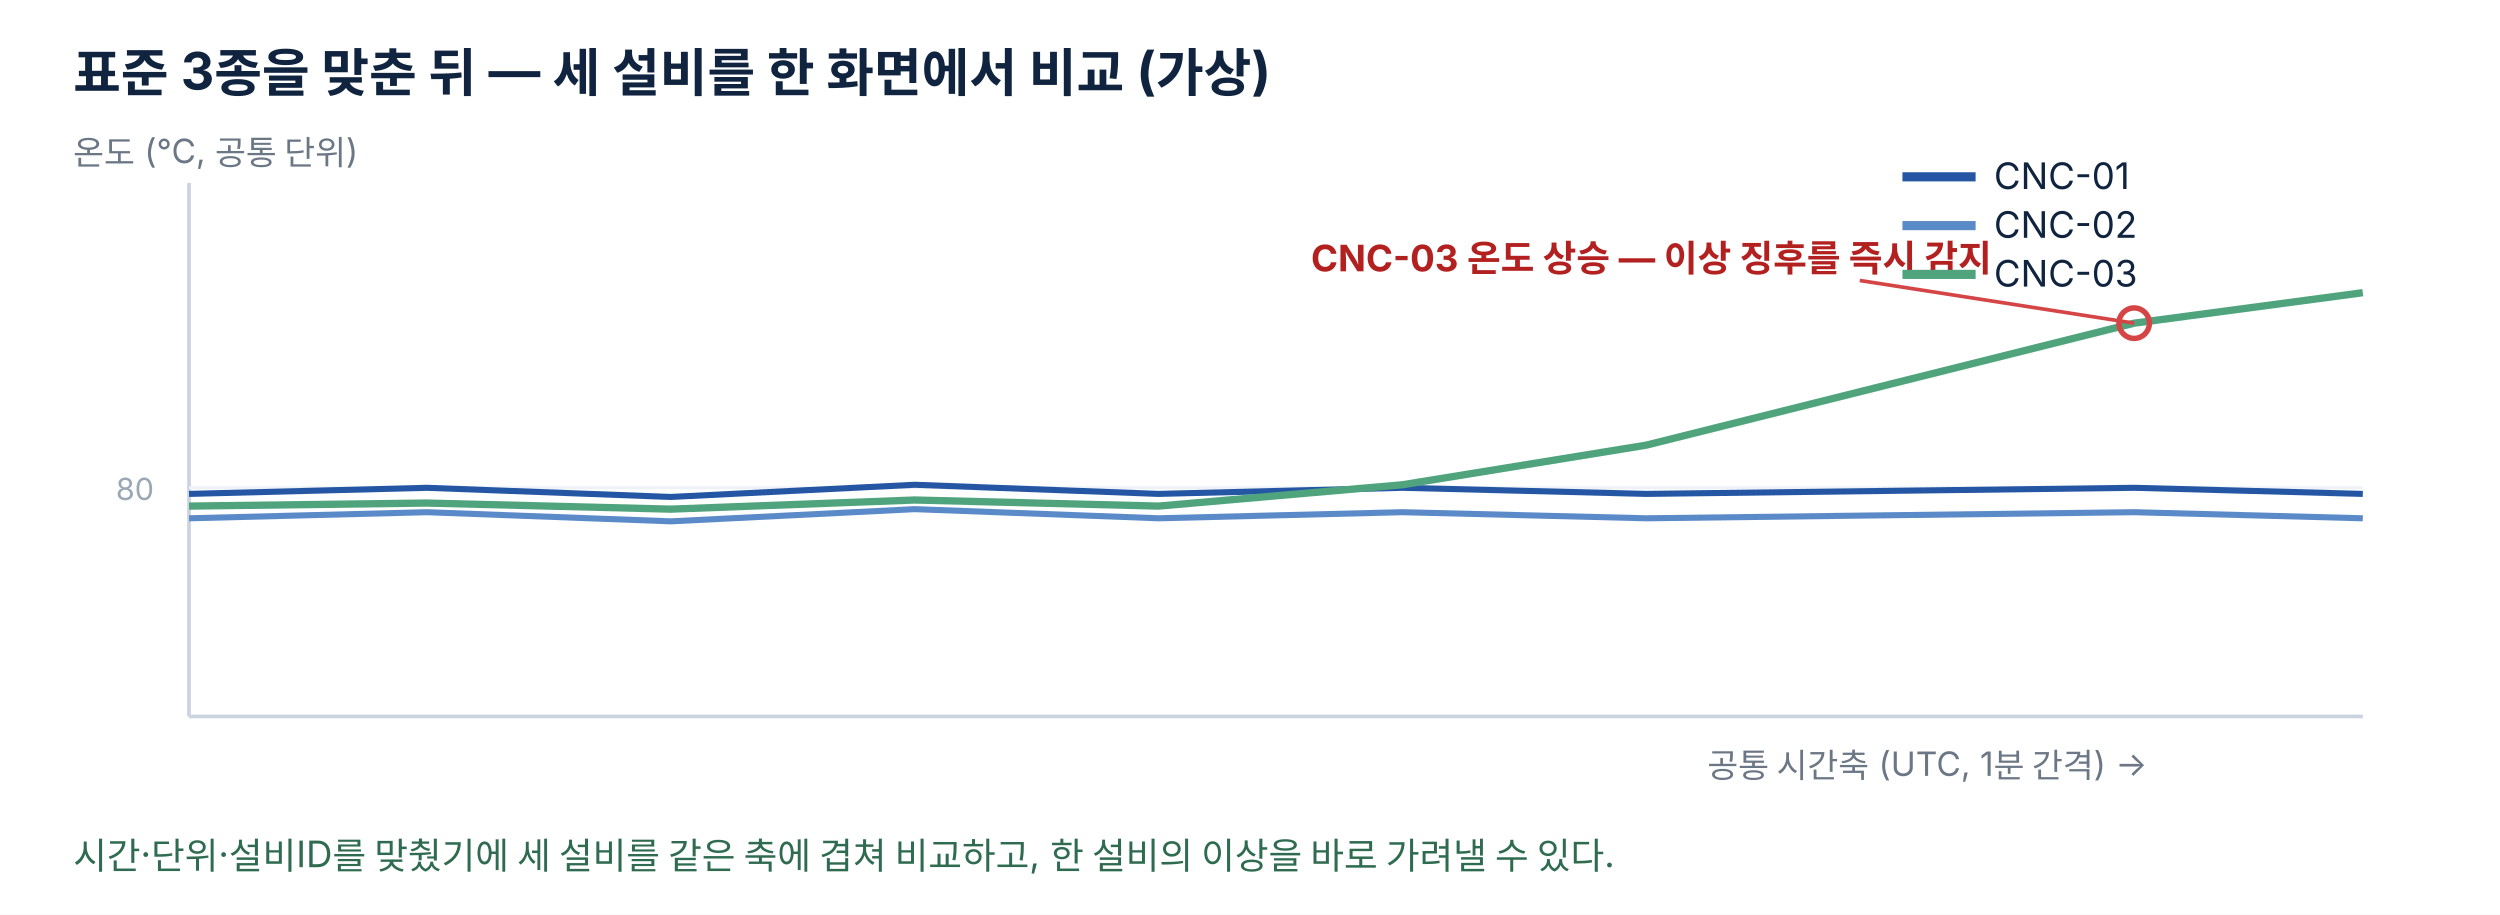
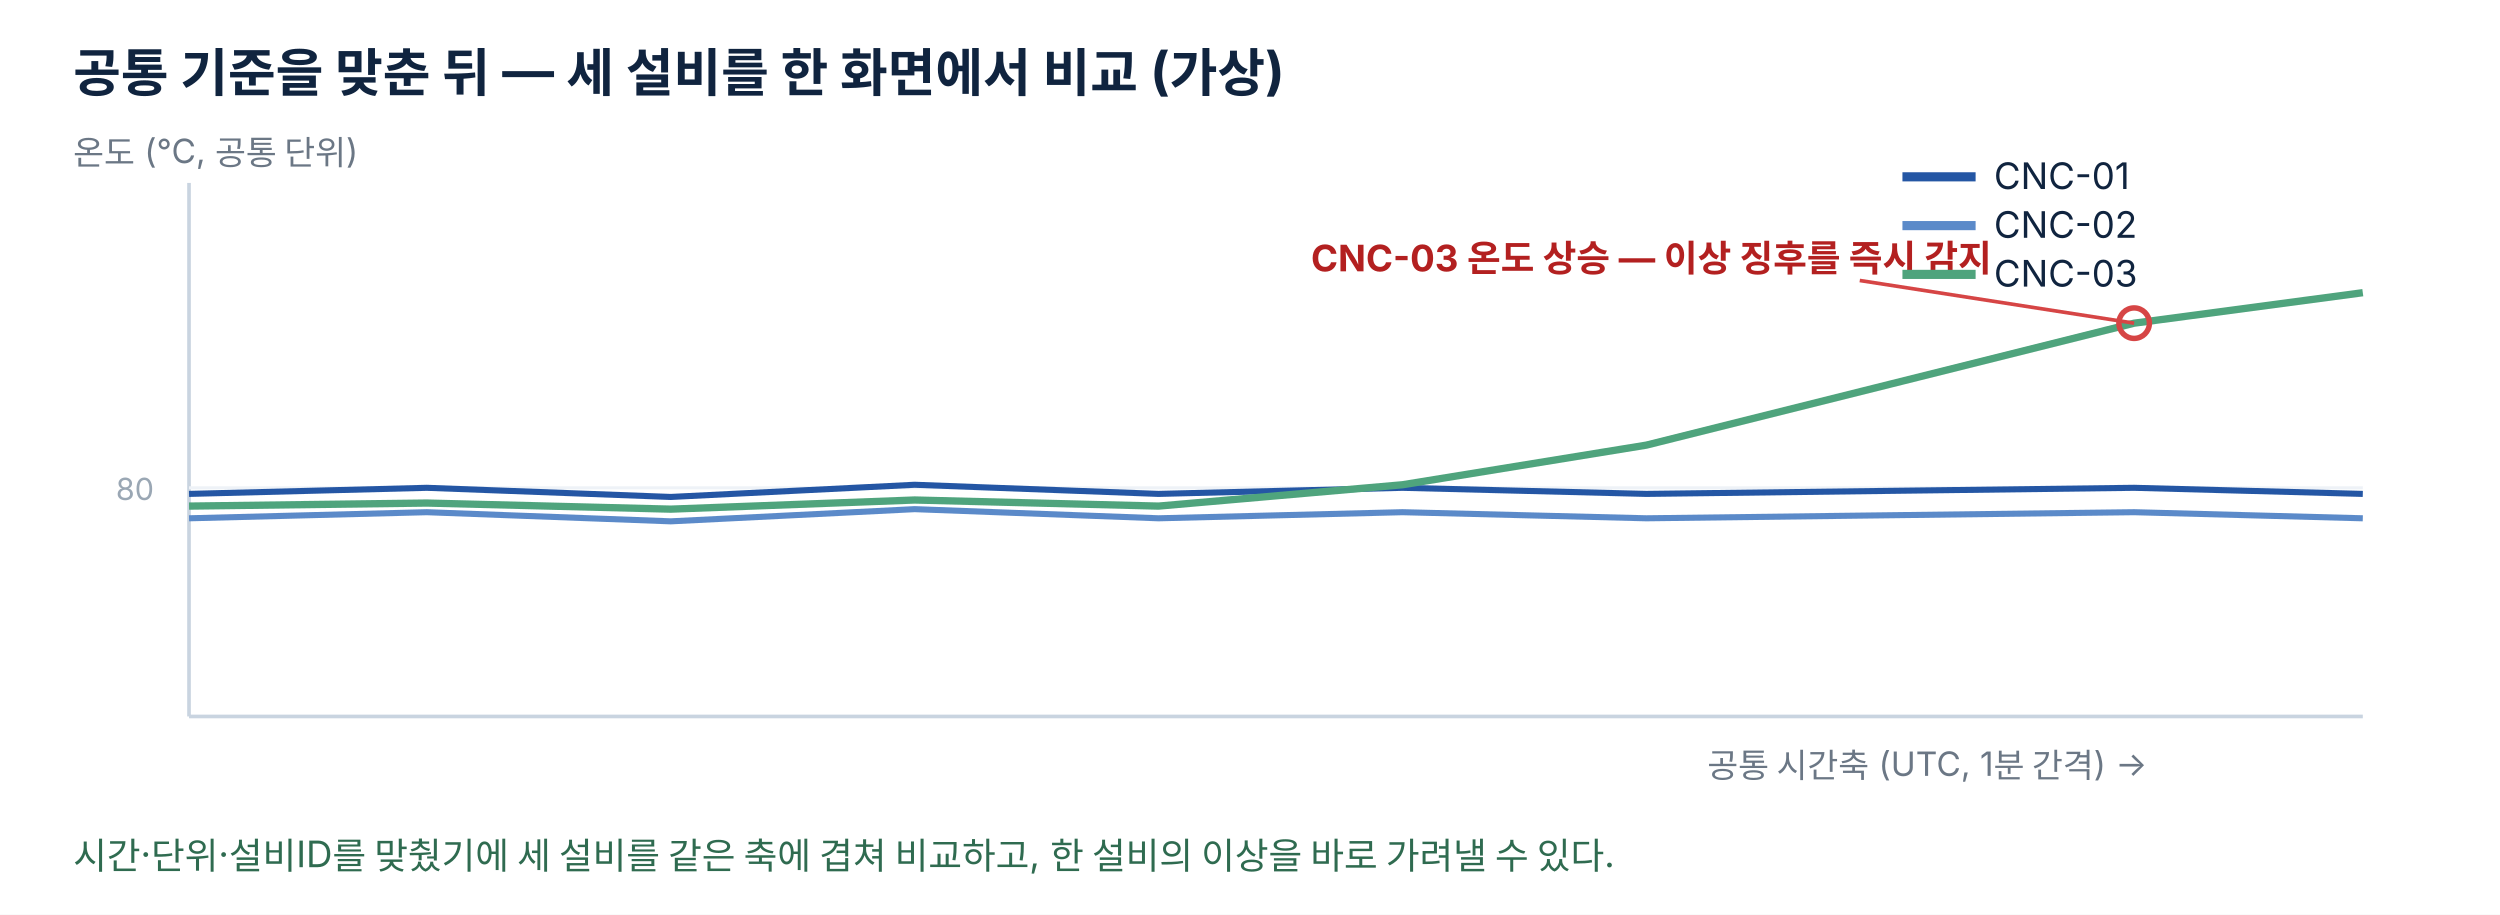
<svg xmlns="http://www.w3.org/2000/svg" viewBox="0 0 820 300" font-family="-apple-system, 'Malgun Gothic', 'Apple SD Gothic Neo', sans-serif">
  <rect width="820" height="300" fill="#ffffff" />
-   <text x="24" y="30" font-size="17" font-weight="700" fill="#10243f">표준 3종을 맞춘 뒤 — 세 설비를 한 화면에서 비교 (가상)</text>
+   <text x="24" y="30" font-size="17" font-weight="700" fill="#10243f">공통 기준을 맞춘 뒤 — 세 설비를 한 화면에서 비교 (가상)</text>
  <line x1="62" y1="60" x2="62" y2="235" stroke="#c9d4e0" stroke-width="1.2" />
  <line x1="62" y1="235" x2="775" y2="235" stroke="#c9d4e0" stroke-width="1.2" />
  <text x="24" y="54" font-size="11" fill="#6b7785">온도 (℃, 공통 단위)</text>
  <text x="560" y="255" font-size="11" fill="#6b7785">공통 시간축 (UTC, 1분 간격) →</text>
  <line x1="62" y1="160" x2="775" y2="160" stroke="#eef2f7" stroke-width="1" />
  <text x="38" y="164" font-size="10" fill="#9aa7b4">80</text>
  <polyline fill="none" stroke="#2456A4" stroke-width="2" points="62,162 140,160 220,163 300,159 380,162 460,160 540,162 620,161 700,160 775,162" />
  <polyline fill="none" stroke="#5B8AC9" stroke-width="2" points="62,170 140,168 220,171 300,167 380,170 460,168 540,170 620,169 700,168 775,170" />
  <polyline fill="none" stroke="#4FA47D" stroke-width="2.4" points="62,166 140,165 220,167 300,164 380,166 460,159 540,146 620,126 700,106 775,96" />
  <circle cx="700" cy="106" r="5" fill="none" stroke="#d64545" stroke-width="1.8" />
  <line x1="700" y1="106" x2="610" y2="92" stroke="#d64545" stroke-width="1.2" />
  <text x="430" y="89" font-size="12" fill="#b32020" font-weight="700">CNC-03 온도 상승 — 이상 징후를 즉시 감지</text>
  <g font-size="12" fill="#10243f">
    <line x1="624" y1="58" x2="648" y2="58" stroke="#2456A4" stroke-width="3" />
    <text x="654" y="62">CNC-01</text>
    <line x1="624" y1="74" x2="648" y2="74" stroke="#5B8AC9" stroke-width="3" />
    <text x="654" y="78">CNC-02</text>
    <line x1="624" y1="90" x2="648" y2="90" stroke="#4FA47D" stroke-width="3" />
    <text x="654" y="94">CNC-03</text>
  </g>
  <text x="24" y="285" font-size="12" fill="#2f6b50">시간·단위·설비ID를 맞췄기에 세 설비를 같은 축에 겹쳐 비교하고, 한 설비의 이상을 바로 가려낼 수 있다.</text>
</svg>
